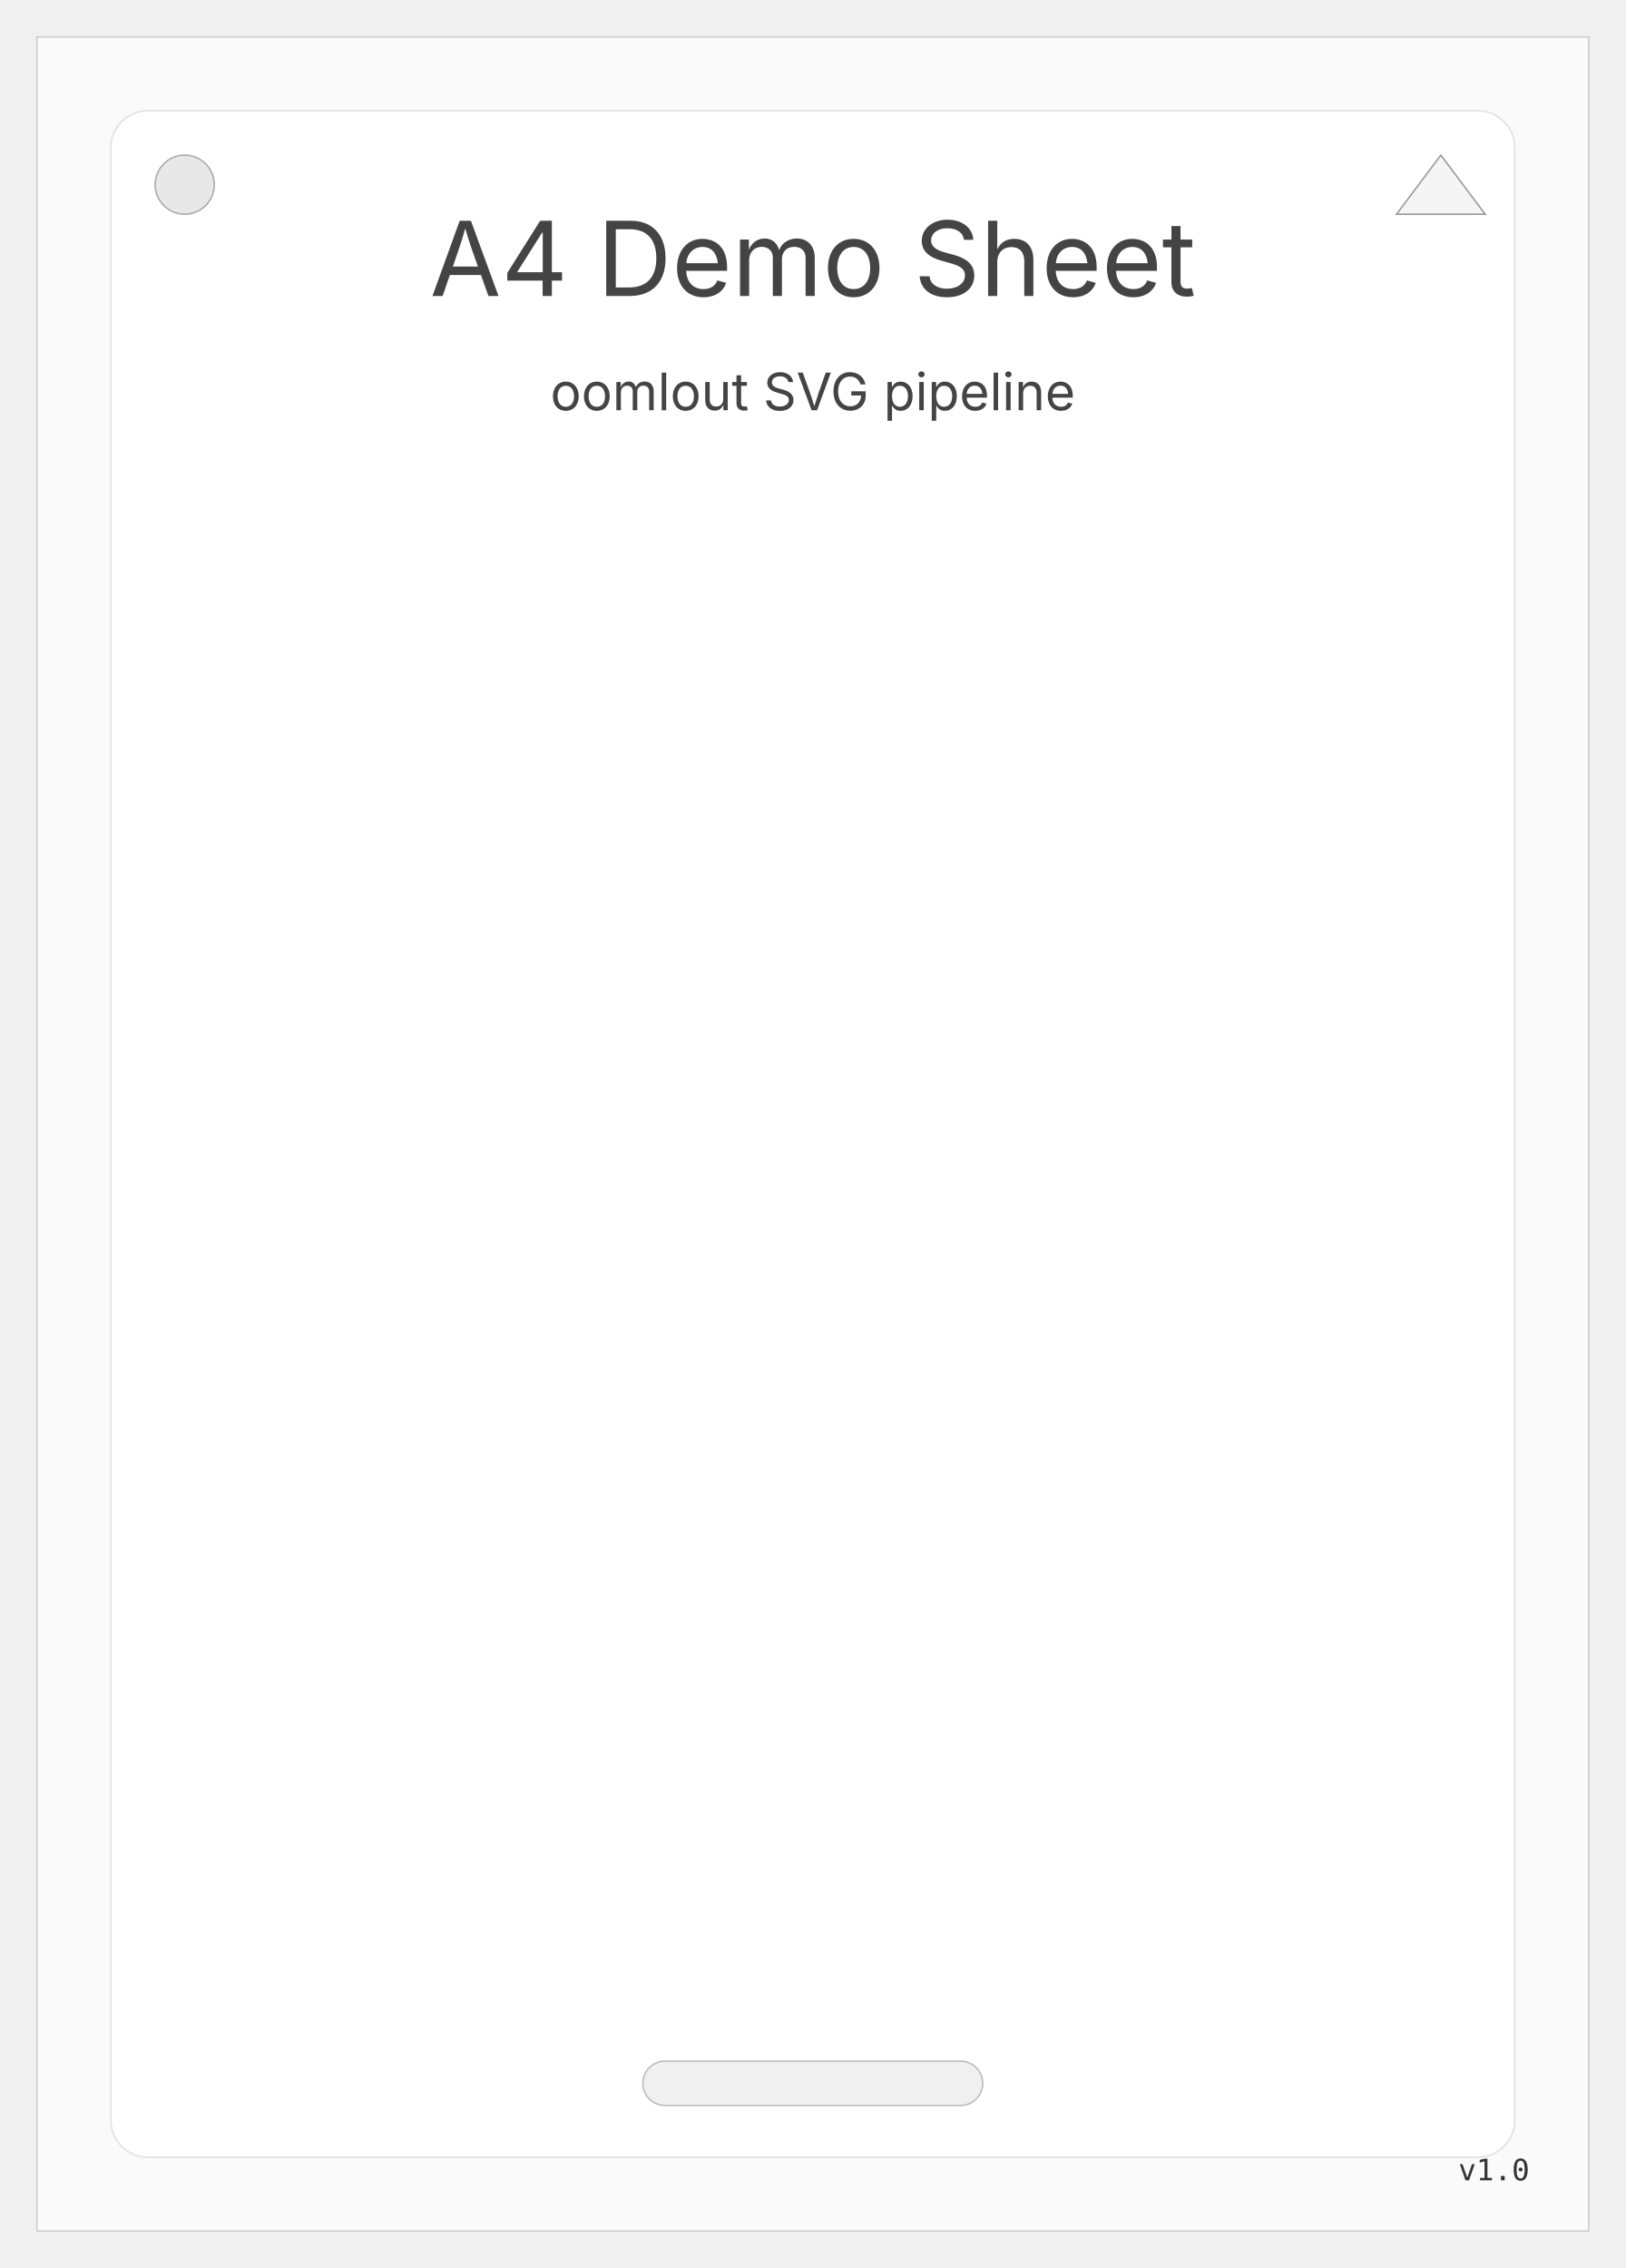
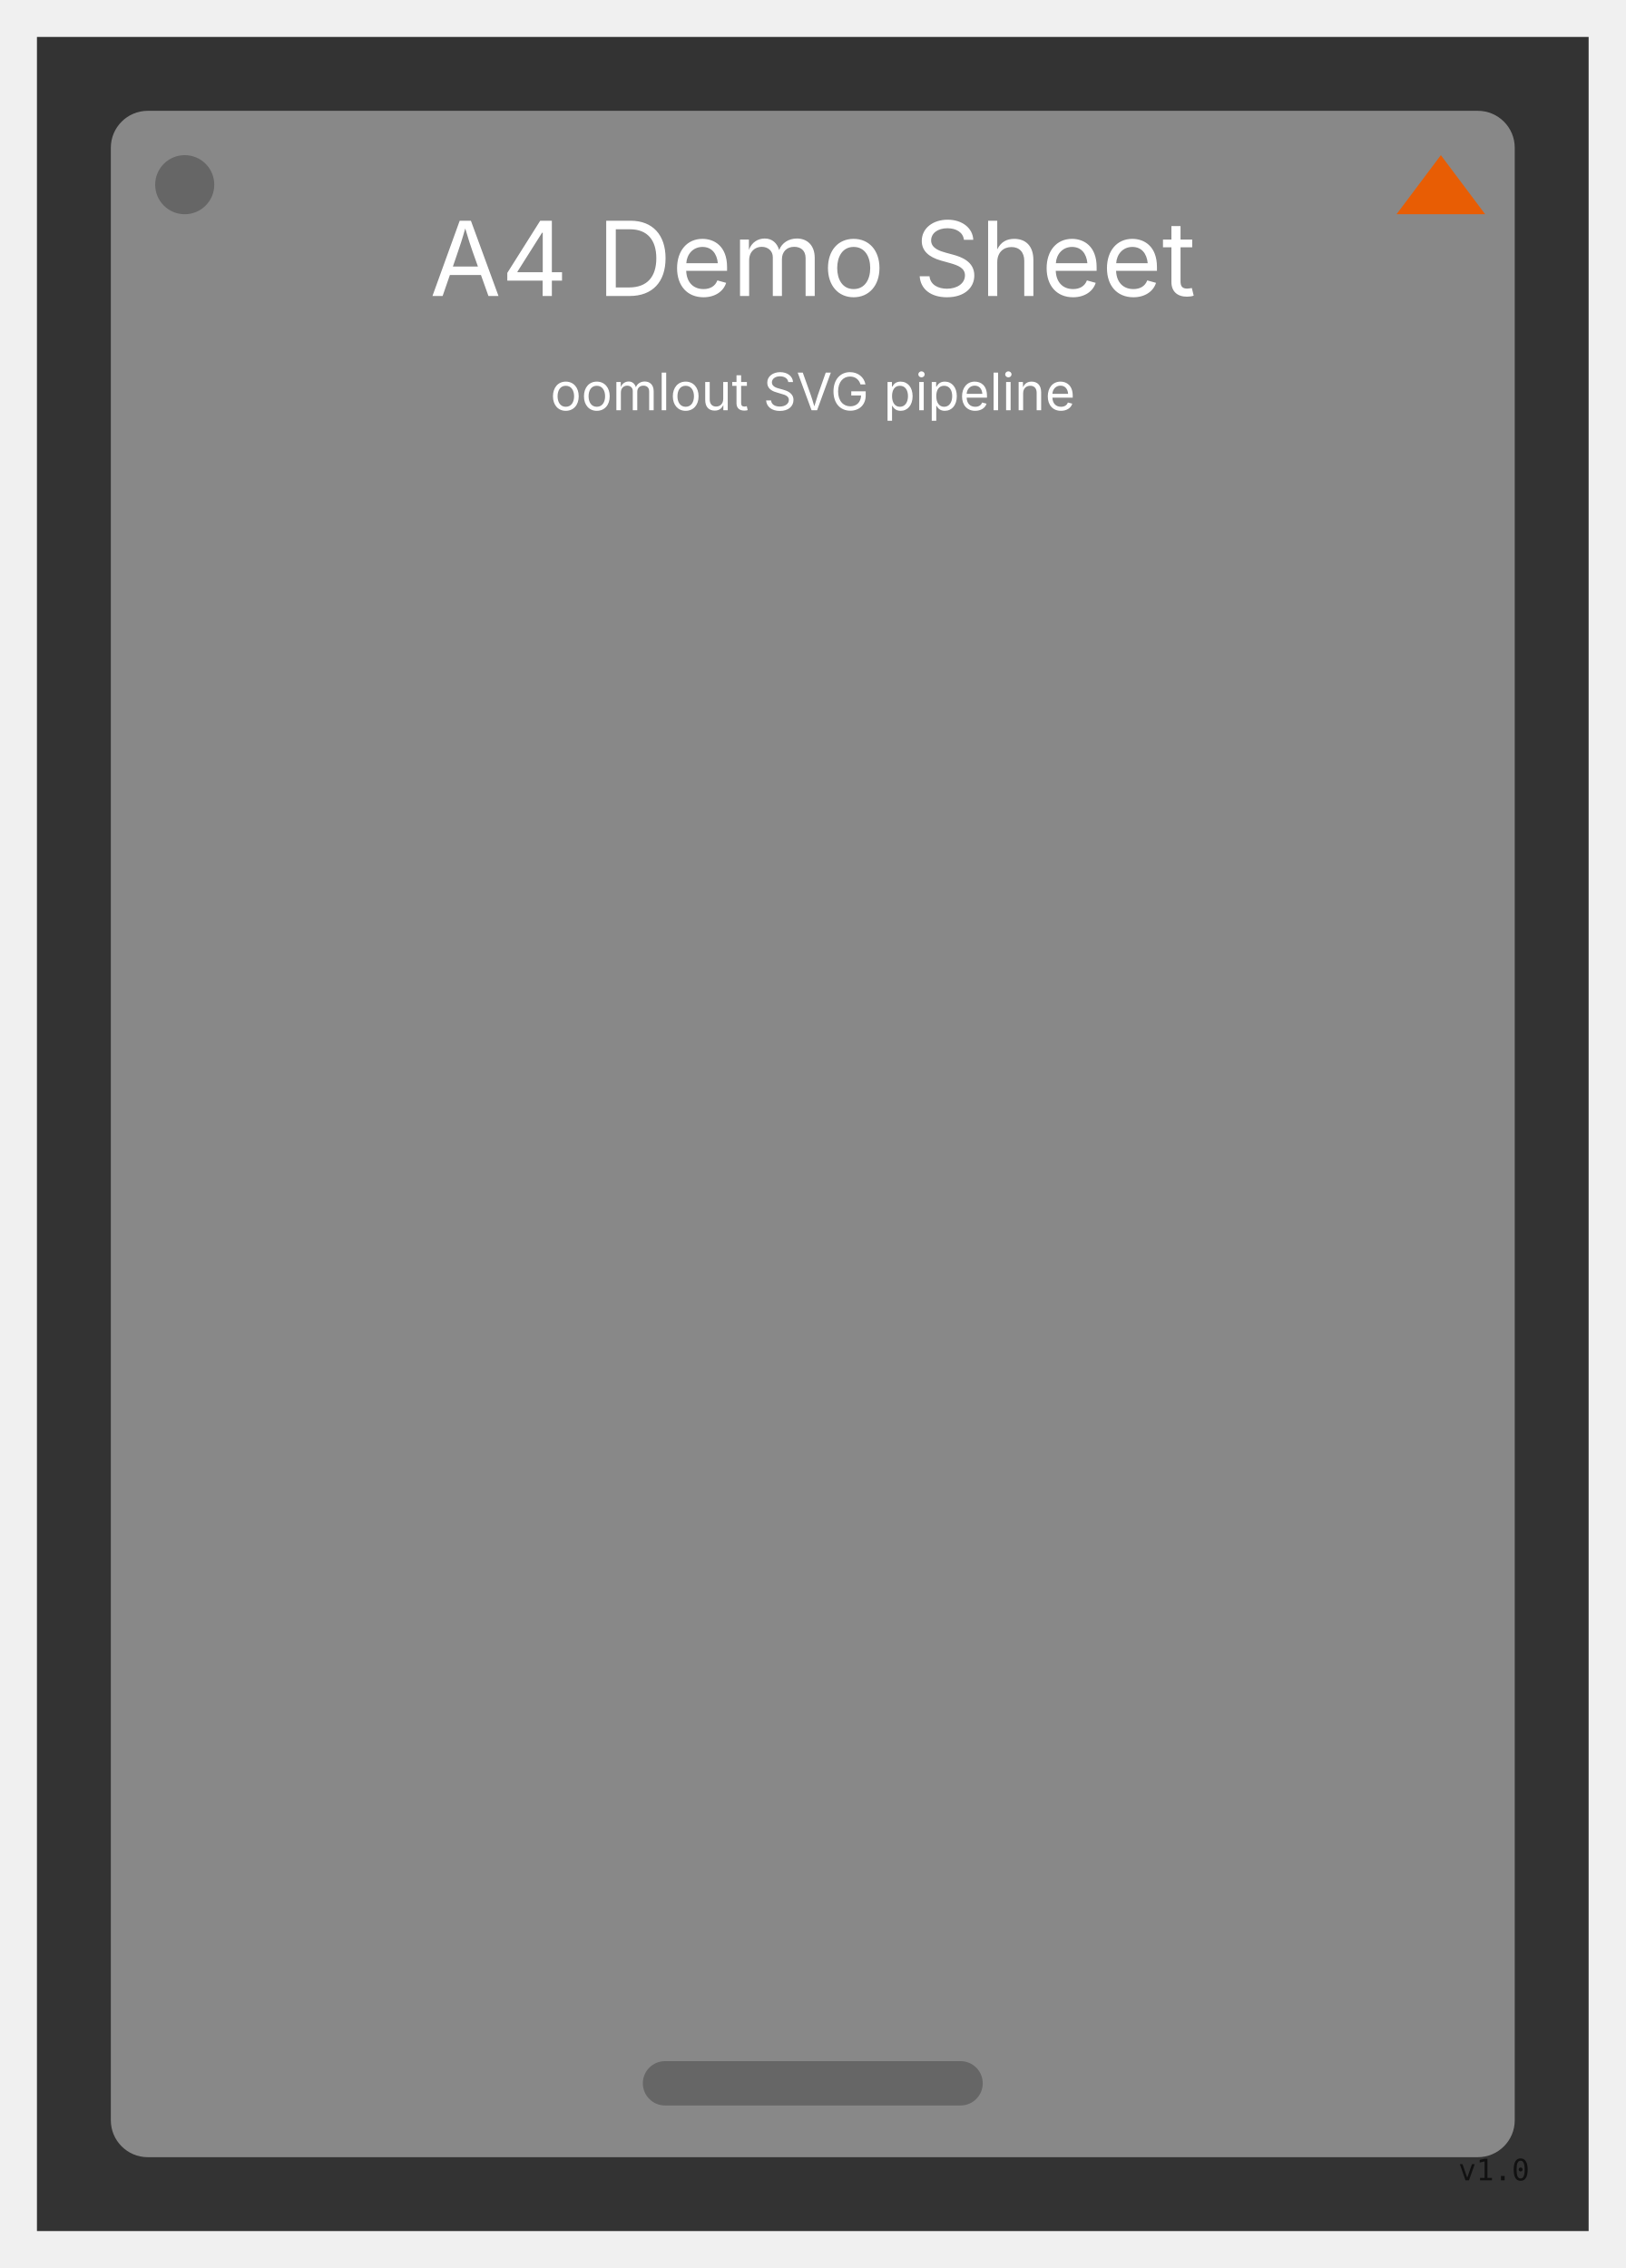
<svg xmlns="http://www.w3.org/2000/svg" width="220mm" height="307mm" viewBox="0 0 220 307">
-   <rect x="5" y="5" width="210" height="297" fill="#FAFAFA" stroke="#CCCCCC" stroke-width="0.2" />
-   <rect x="15" y="15" width="190" height="277" rx="5" ry="5" fill="#FFFFFF" stroke="#E0E0E0" stroke-width="0.2" />
-   <text x="110" y="35" font-family="Inter, sans-serif" font-size="14" text-anchor="middle" dominant-baseline="middle" fill="#444444">A4 Demo Sheet</text>
-   <text x="110" y="53" font-family="Inter, sans-serif" font-size="7" text-anchor="middle" dominant-baseline="middle" fill="#444444">oomlout SVG pipeline</text>
-   <text x="207" y="294" font-family="JetBrains Mono, Fira Code, monospace" font-size="4" text-anchor="end" dominant-baseline="middle" fill="#333333">v1.0</text>
-   <polygon points="195,21 189,29 201,29" fill="#F5F5F5" stroke="#999999" stroke-width="0.2" />
-   <circle cx="25" cy="25" r="4" fill="#E8E8E8" stroke="#AAAAAA" stroke-width="0.2" />
-   <path d="M 90 279 A 3 3 0 0 0 90 285 L 130 285 A 3 3 0 0 0 130 279 Z" fill="#F0F0F0" stroke="#BBBBBB" stroke-width="0.2" />
+   <rect x="5" y="5" width="210" height="297" fill="#333333" stroke="none" />
+   <rect x="15" y="15" width="190" height="277" rx="5" ry="5" fill="#888888" stroke="none" />
+   <text x="110" y="35" font-family="Inter, sans-serif" font-size="14" text-anchor="middle" dominant-baseline="middle" fill="#FFFFFF">A4 Demo Sheet</text>
+   <text x="110" y="53" font-family="Inter, sans-serif" font-size="7" text-anchor="middle" dominant-baseline="middle" fill="#FFFFFF">oomlout SVG pipeline</text>
+   <text x="207" y="294" font-family="JetBrains Mono, Fira Code, monospace" font-size="4" text-anchor="end" dominant-baseline="middle" fill="#111111">v1.0</text>
+   <polygon points="195,21 189,29 201,29" fill="#E85D04" stroke="none" />
+   <circle cx="25" cy="25" r="4" fill="#666666" stroke="none" />
+   <path d="M 90 279 A 3 3 0 0 0 90 285 L 130 285 A 3 3 0 0 0 130 279 Z" fill="#666666" stroke="none" />
</svg>
